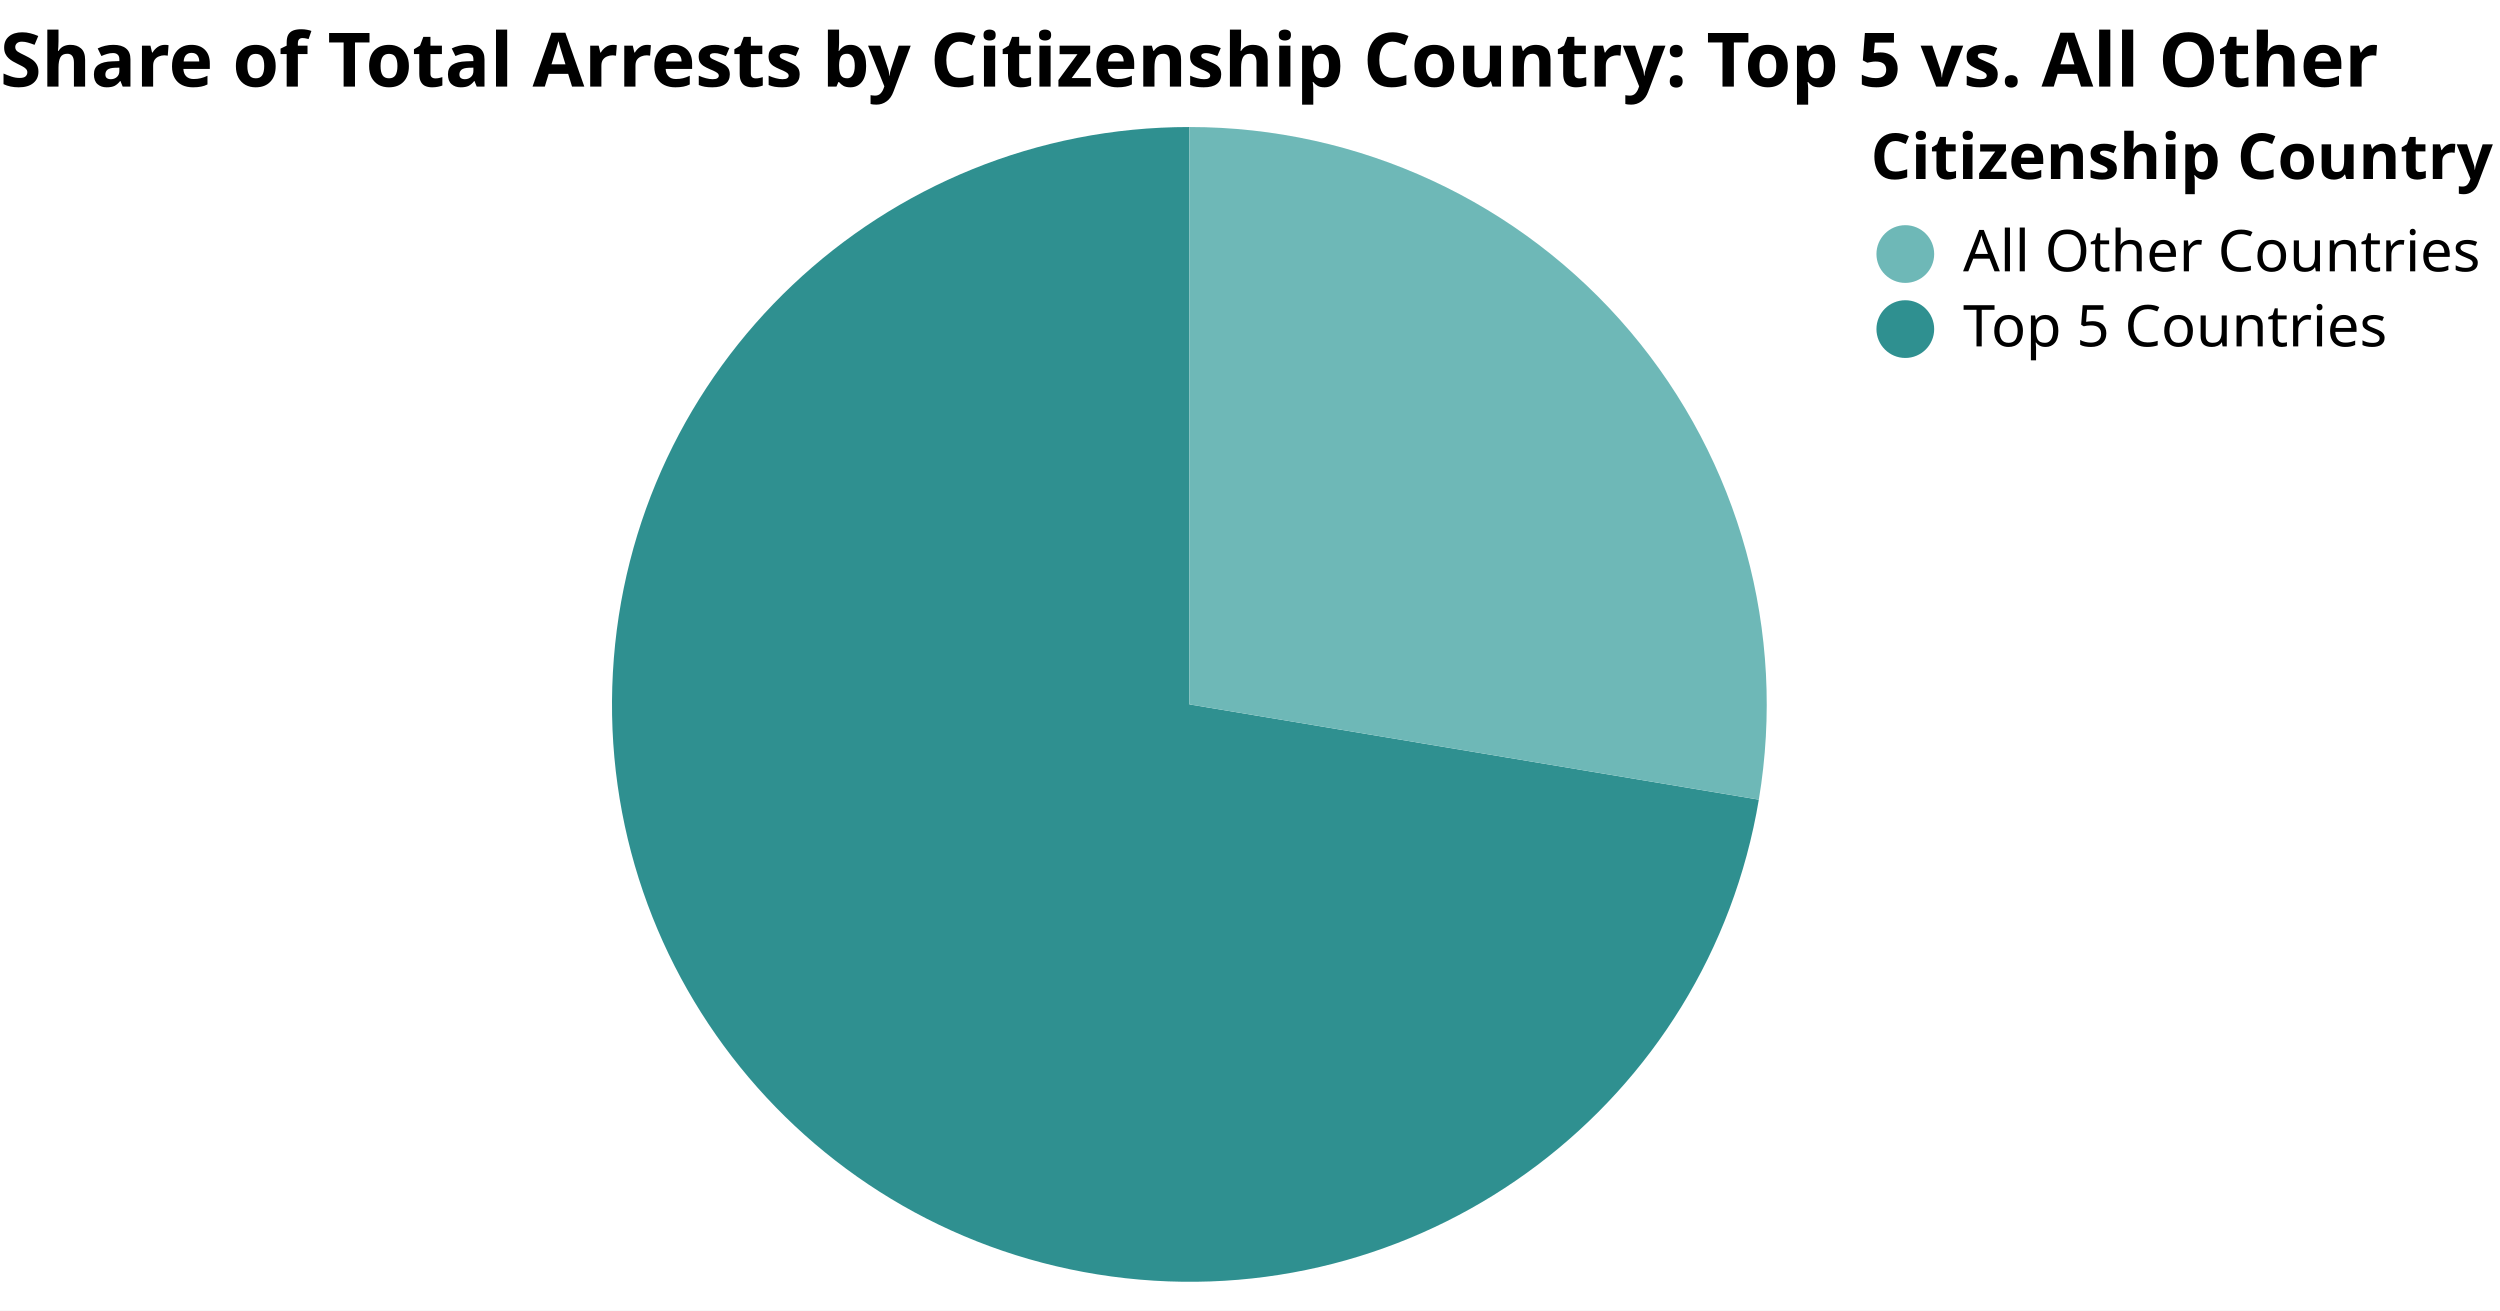
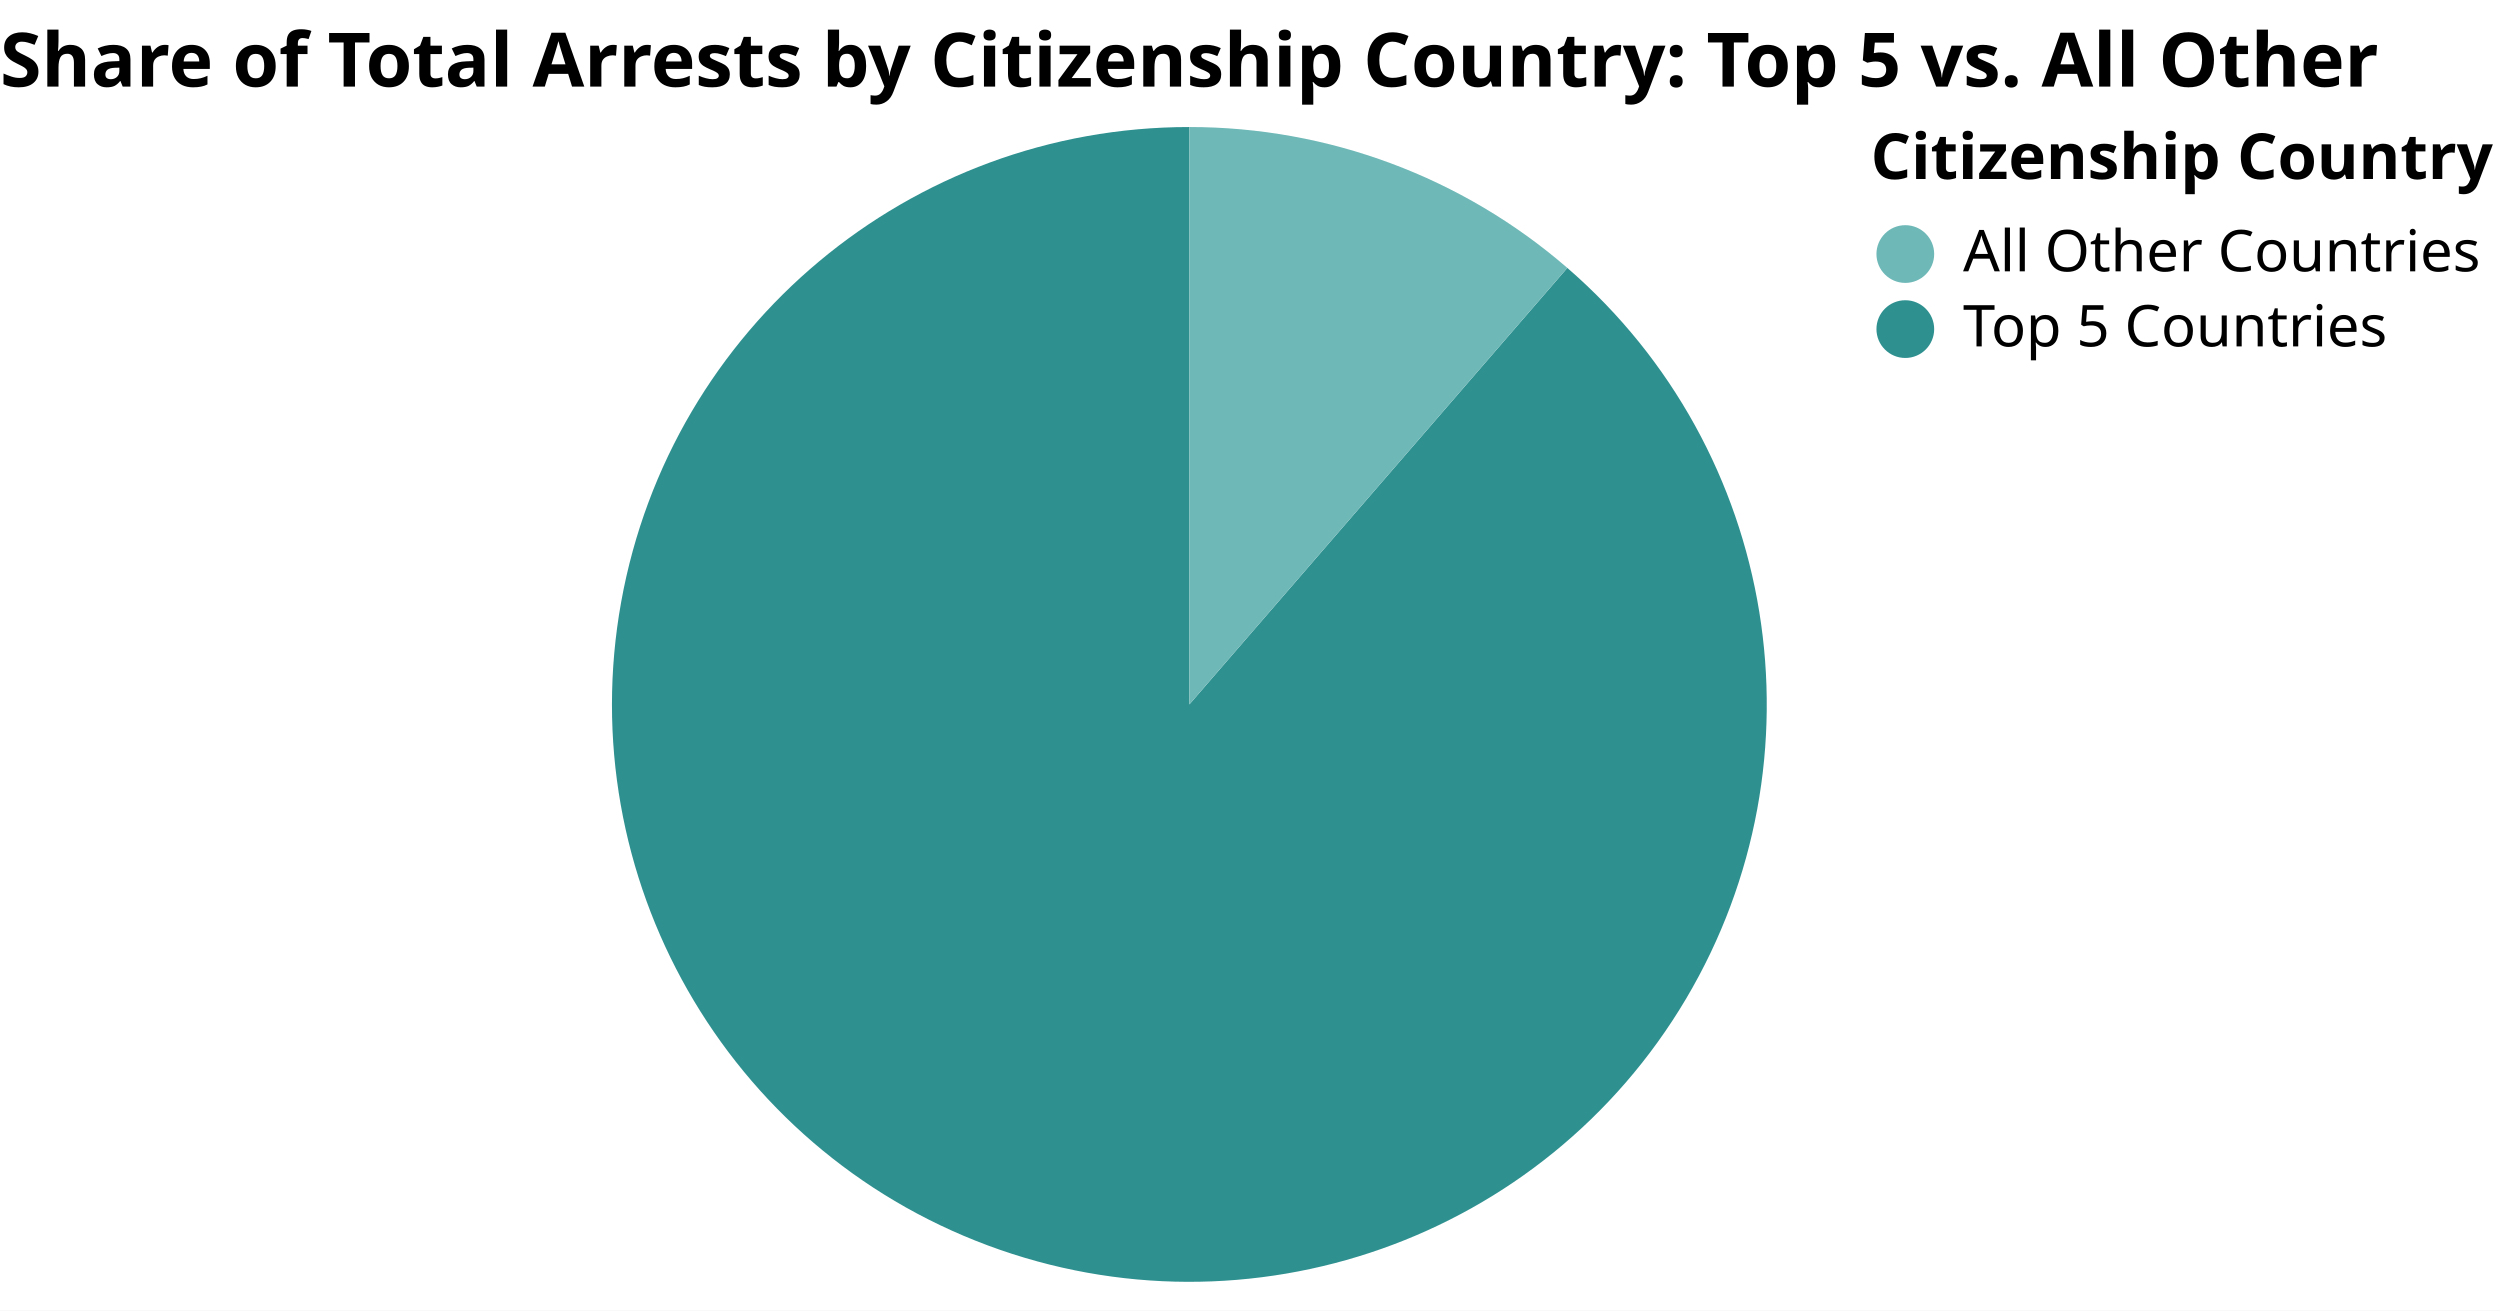
<svg xmlns="http://www.w3.org/2000/svg" version="1.1" class="marks" width="433" height="227" viewBox="0 0 433 227">
  <rect width="433" height="227" fill="white" />
  <g fill="none" stroke-miterlimit="10" transform="translate(106,22)">
    <g class="mark-group role-frame root" role="graphics-object" aria-roledescription="group mark container">
      <g transform="translate(0,0)">
        <path class="background" aria-hidden="true" d="M0,0h200v200h-200Z" />
        <g>
          <g class="mark-arc role-mark marks" role="graphics-object" aria-roledescription="arc mark container">
-             <path aria-label="Percent of Total Arrests: 72.3619337486; Citizenship Country: Top 5 Countries" role="graphics-symbol" aria-roledescription="arc mark" transform="translate(100,100)" d="M0,-100A100,100,0,1,0,98.629,16.5L0,0Z" fill="rgb(47, 144, 144)" />
-             <path aria-label="Percent of Total Arrests: 27.6380662514; Citizenship Country: All Other Countries" role="graphics-symbol" aria-roledescription="arc mark" transform="translate(100,100)" d="M98.629,16.5A100,100,0,0,0,0,-100L0,0Z" fill="rgb(110, 184, 183)" />
+             <path aria-label="Percent of Total Arrests: 88.6419455727; Citizenship Country: Top 5 Countries" role="graphics-symbol" aria-roledescription="arc mark" transform="translate(100,100)" d="M0,-100A100,100,0,1,0,65.46,-75.598L0,0Z" fill="rgb(47, 144, 144)" />
+             <path aria-label="Percent of Total Arrests: 11.3580544273; Citizenship Country: All Other Countries" role="graphics-symbol" aria-roledescription="arc mark" transform="translate(100,100)" d="M65.46,-75.598A100,100,0,0,0,0,-100L0,0Z" fill="rgb(110, 184, 183)" />
          </g>
          <g class="mark-group role-legend" role="graphics-symbol" aria-roledescription="legend" aria-label="Symbol legend titled 'Citizenship Country' for fill color with 2 values: All Other Countries, Top 5 Countries">
            <g transform="translate(218,0)">
              <path class="background" aria-hidden="true" d="M0,0h104v40h-104Z" pointer-events="none" />
              <g>
                <g class="mark-group role-legend-entry">
                  <g transform="translate(0,16)">
                    <path class="background" aria-hidden="true" d="M0,0h0v0h0Z" pointer-events="none" />
                    <g>
                      <g class="mark-group role-scope" role="graphics-object" aria-roledescription="group mark container">
                        <g transform="translate(0,0)">
                          <path class="background" aria-hidden="true" d="M0,0h100.478v11h-100.478Z" pointer-events="none" opacity="1" />
                          <g>
                            <g class="mark-symbol role-legend-symbol" pointer-events="none">
                              <path transform="translate(6,6)" d="M5,0A5,5,0,1,1,-5,0A5,5,0,1,1,5,0" fill="rgb(110, 184, 183)" stroke-width="1.5" opacity="1" />
                            </g>
                            <g class="mark-text role-legend-label" pointer-events="none">
                              <text text-anchor="start" transform="translate(16,9)" font-family="sans-serif" font-size="10px" fill="#000" opacity="1">All Other Countries</text>
                            </g>
                          </g>
                          <path class="foreground" aria-hidden="true" d="" pointer-events="none" display="none" />
                        </g>
                        <g transform="translate(0,13)">
                          <path class="background" aria-hidden="true" d="M0,0h100.478v11h-100.478Z" pointer-events="none" opacity="1" />
                          <g>
                            <g class="mark-symbol role-legend-symbol" pointer-events="none">
                              <path transform="translate(6,6)" d="M5,0A5,5,0,1,1,-5,0A5,5,0,1,1,5,0" fill="rgb(47, 144, 144)" stroke-width="1.5" opacity="1" />
                            </g>
                            <g class="mark-text role-legend-label" pointer-events="none">
                              <text text-anchor="start" transform="translate(16,9)" font-family="sans-serif" font-size="10px" fill="#000" opacity="1">Top 5 Countries</text>
                            </g>
                          </g>
                          <path class="foreground" aria-hidden="true" d="" pointer-events="none" display="none" />
                        </g>
                      </g>
                    </g>
                    <path class="foreground" aria-hidden="true" d="" pointer-events="none" display="none" />
                  </g>
                </g>
                <g class="mark-text role-legend-title" pointer-events="none">
                  <text text-anchor="start" transform="translate(0,9)" font-family="sans-serif" font-size="11px" font-weight="bold" fill="#000" opacity="1">Citizenship Country</text>
                </g>
              </g>
              <path class="foreground" aria-hidden="true" d="" pointer-events="none" display="none" />
            </g>
          </g>
          <g class="mark-group role-title">
            <g transform="translate(100,-17)">
              <path class="background" aria-hidden="true" d="M0,0h0v0h0Z" pointer-events="none" />
              <g>
                <g class="mark-text role-title-text" role="graphics-symbol" aria-roledescription="title" aria-label="Title text 'Share of Total Arrests by Citizenship Country: Top 5 vs. All Other'" pointer-events="none">
                  <text text-anchor="middle" transform="translate(0,10)" font-family="sans-serif" font-size="13px" font-weight="bold" fill="#000" opacity="1">Share of Total Arrests by Citizenship Country: Top 5 vs. All Other</text>
                </g>
              </g>
              <path class="foreground" aria-hidden="true" d="" pointer-events="none" display="none" />
            </g>
          </g>
        </g>
        <path class="foreground" aria-hidden="true" d="" display="none" />
      </g>
    </g>
  </g>
</svg>
